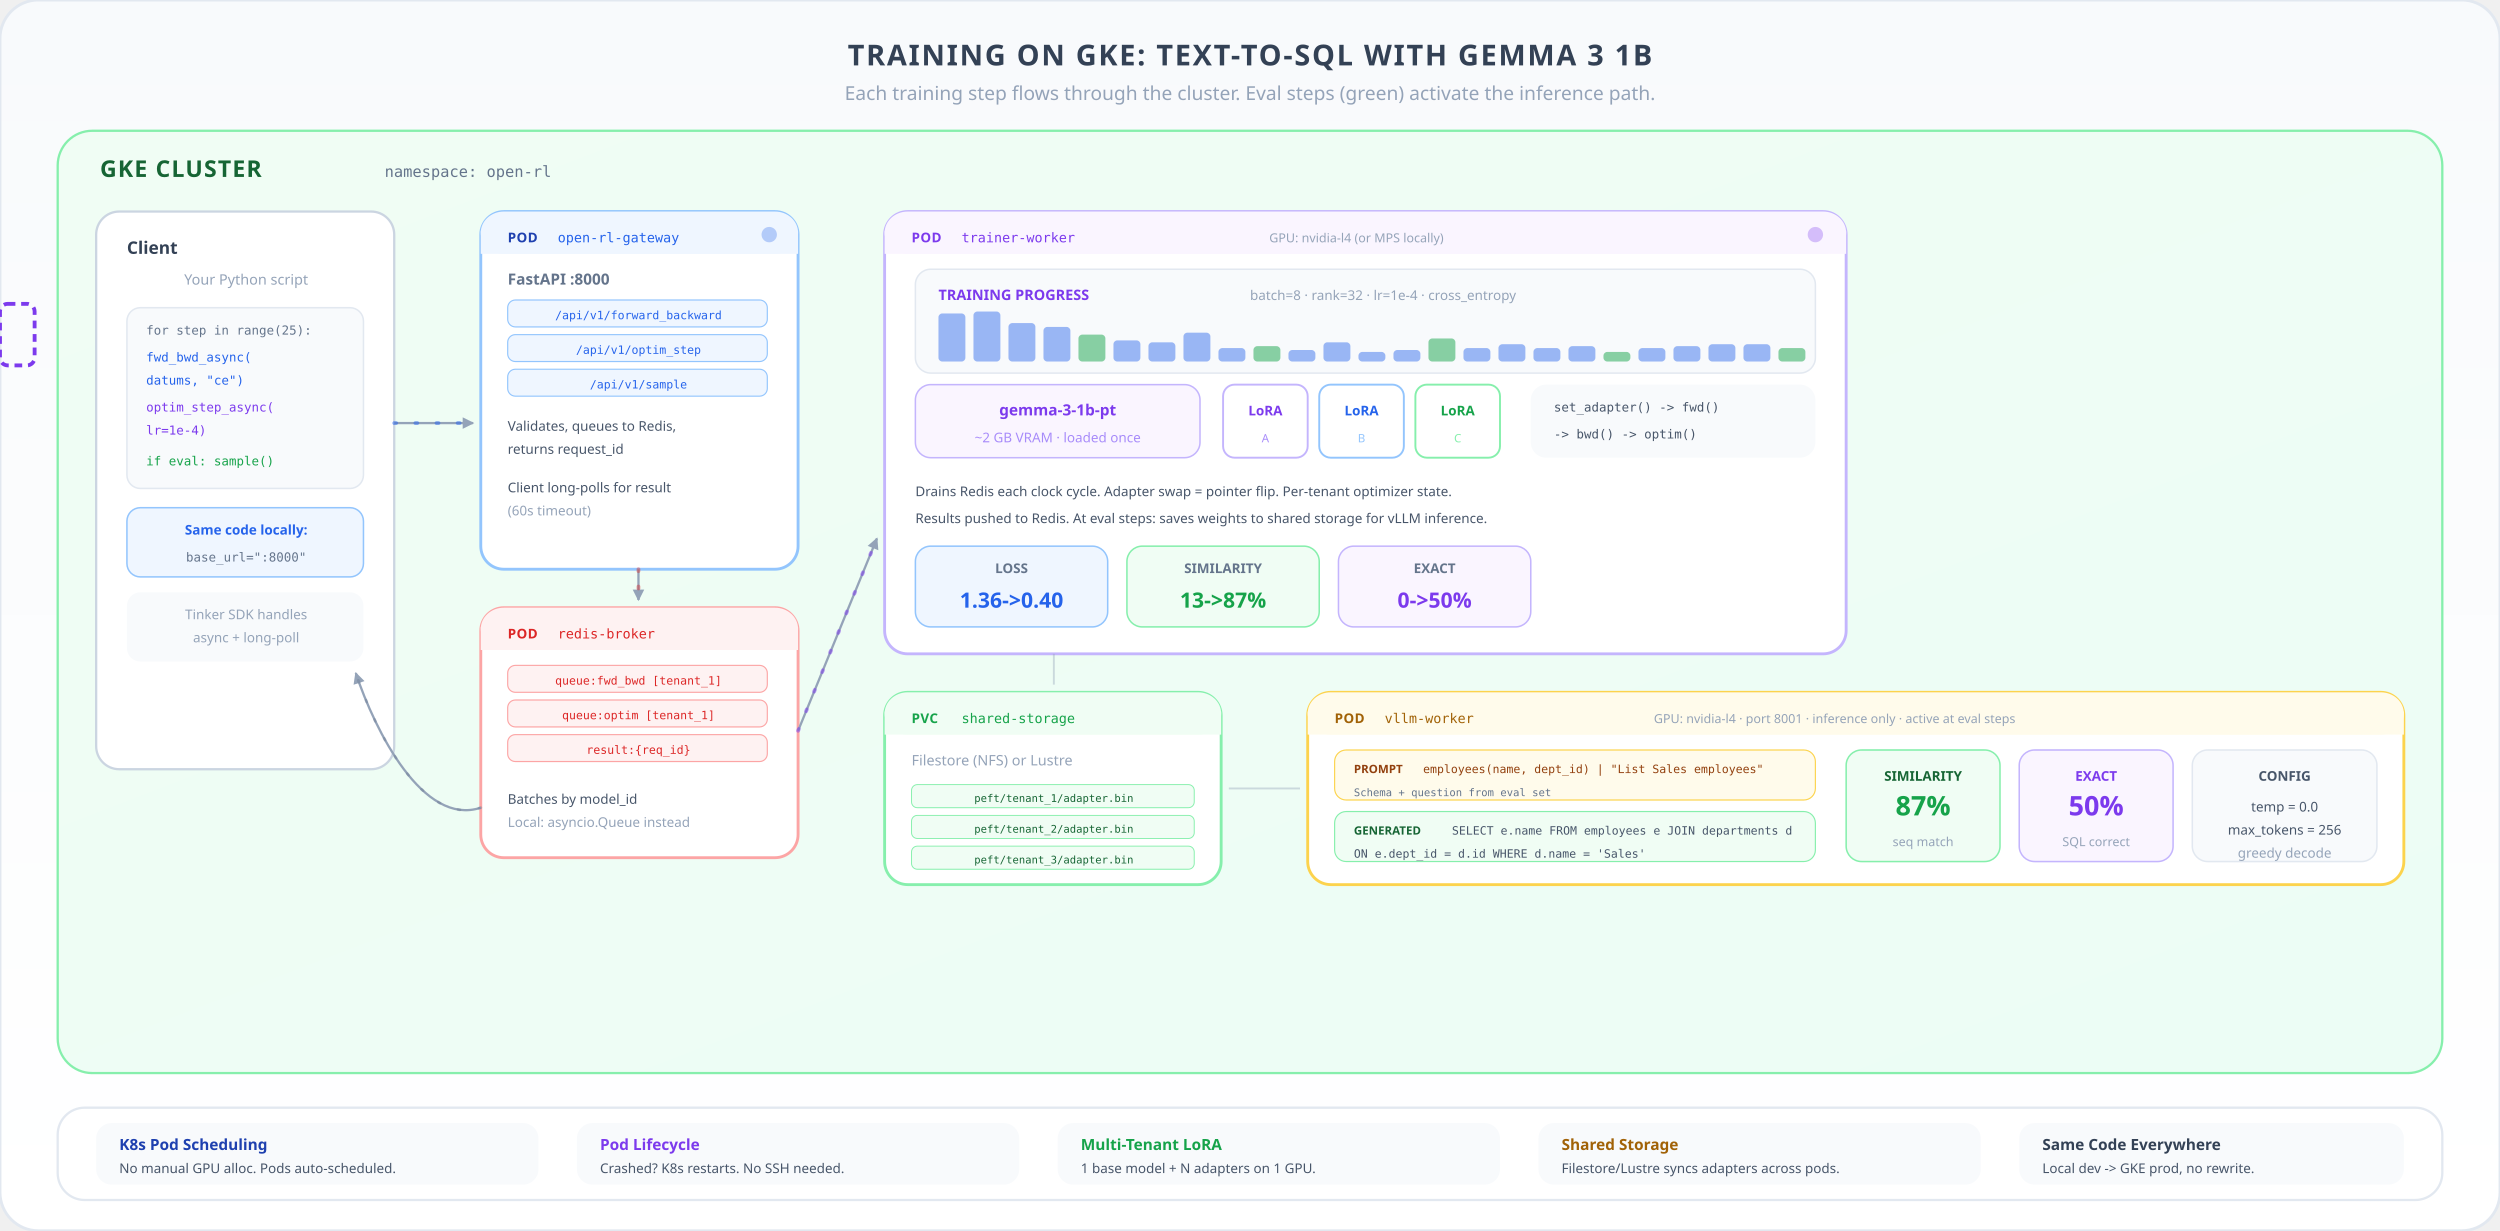
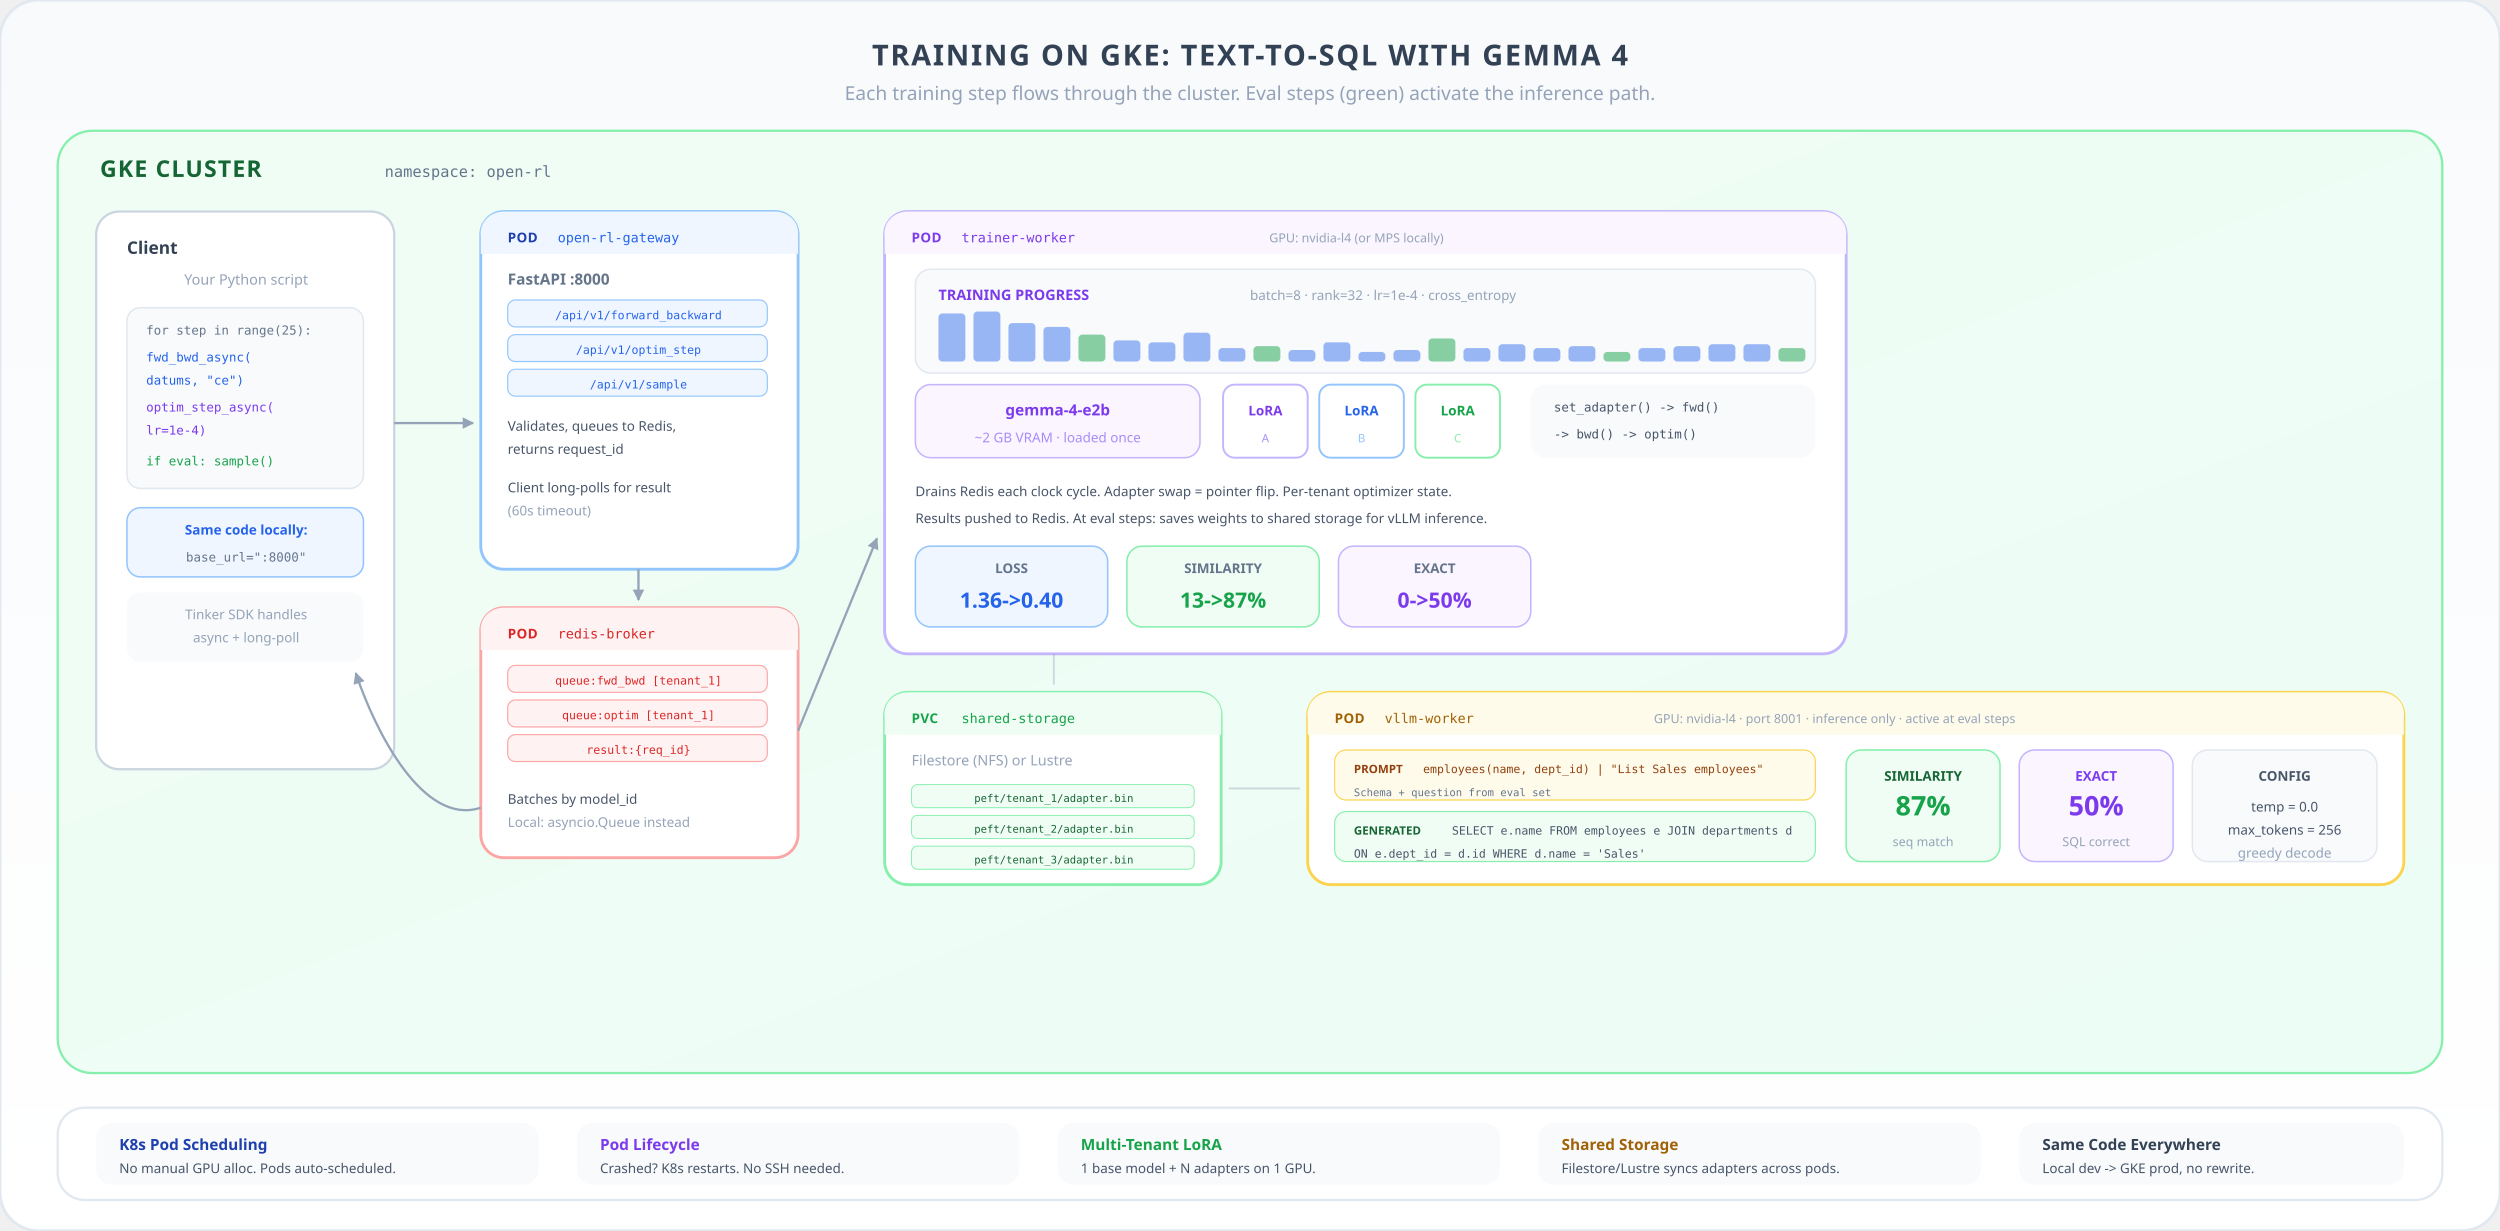
<svg xmlns="http://www.w3.org/2000/svg" viewBox="0 0 1300 640" class="h-auto w-full">
  <defs>
    <linearGradient id="bgCluster" x1="0" y1="0" x2="0" y2="1">
      <stop offset="0%" stop-color="#f8fafc" />
      <stop offset="100%" stop-color="#ffffff" />
    </linearGradient>
    <linearGradient id="clusterBg" x1="0" y1="0" x2="1" y2="1">
      <stop offset="0%" stop-color="#f0fdf4" />
      <stop offset="100%" stop-color="#ecfdf5" />
    </linearGradient>
    <marker id="arr" viewBox="0 0 10 10" refX="9" refY="5" markerWidth="5" markerHeight="5" orient="auto-start-reverse">
      <path d="M 0 0 L 10 5 L 0 10 Z" fill="#94a3b8" />
    </marker>
  </defs>
  <rect width="1300" height="640" rx="20" fill="url(#bgCluster)" stroke="#e2e8f0" stroke-width="1.5" />
-   <text x="650" y="34" text-anchor="middle" font-family="ui-sans-serif, system-ui, sans-serif" font-size="15" font-weight="700" fill="#334155" letter-spacing="0.06em">TRAINING ON GKE: TEXT-TO-SQL WITH GEMMA 3 1B</text>
+   <text x="650" y="34" text-anchor="middle" font-family="ui-sans-serif, system-ui, sans-serif" font-size="15" font-weight="700" fill="#334155" letter-spacing="0.06em">TRAINING ON GKE: TEXT-TO-SQL WITH GEMMA 4</text>
  <text x="650" y="52" text-anchor="middle" font-family="ui-sans-serif, system-ui, sans-serif" font-size="10" font-weight="500" fill="#94a3b8">Each training step flows through the cluster. Eval steps (green) activate the inference path.</text>
  <rect x="30" y="68" width="1240" height="490" rx="18" fill="url(#clusterBg)" stroke="#86efac" stroke-width="1.2" />
  <text x="52" y="92" font-family="ui-sans-serif, system-ui, sans-serif" font-size="12" font-weight="700" fill="#166534" letter-spacing="0.05em">GKE CLUSTER</text>
  <text x="200" y="92" font-family="ui-monospace, SFMono-Regular, monospace" font-size="8" fill="#64748b">namespace: open-rl</text>
  <rect x="50" y="110" width="155" height="290" rx="12" fill="#ffffff" stroke="#cbd5e1" stroke-width="1.2" />
  <text x="66" y="132" font-family="ui-sans-serif, system-ui, sans-serif" font-size="9" font-weight="700" fill="#334155">Client</text>
  <text x="128" y="148" text-anchor="middle" font-family="ui-sans-serif, system-ui, sans-serif" font-size="7.5" fill="#94a3b8">Your Python script</text>
  <rect x="66" y="160" width="123" height="94" rx="7" fill="#f8fafc" stroke="#e2e8f0" stroke-width="0.8" />
  <text x="76" y="174" font-family="ui-monospace, SFMono-Regular, monospace" font-size="6.5" fill="#64748b">for step in range(25):</text>
  <text x="76" y="188" font-family="ui-monospace, SFMono-Regular, monospace" font-size="6.5" fill="#2563eb">  fwd_bwd_async(</text>
  <text x="76" y="200" font-family="ui-monospace, SFMono-Regular, monospace" font-size="6.5" fill="#2563eb">    datums, "ce")</text>
  <text x="76" y="214" font-family="ui-monospace, SFMono-Regular, monospace" font-size="6.5" fill="#7c3aed">  optim_step_async(</text>
  <text x="76" y="226" font-family="ui-monospace, SFMono-Regular, monospace" font-size="6.5" fill="#7c3aed">    lr=1e-4)</text>
  <text x="76" y="242" font-family="ui-monospace, SFMono-Regular, monospace" font-size="6.5" fill="#16a34a">  if eval: sample()</text>
  <rect x="66" y="264" width="123" height="36" rx="7" fill="#eff6ff" stroke="#93c5fd" stroke-width="0.8" />
  <text x="128" y="278" text-anchor="middle" font-family="ui-sans-serif, system-ui, sans-serif" font-size="7" font-weight="600" fill="#2563eb">Same code locally:</text>
  <text x="128" y="292" text-anchor="middle" font-family="ui-monospace, SFMono-Regular, monospace" font-size="6.5" fill="#64748b">base_url=":8000"</text>
  <rect x="66" y="308" width="123" height="36" rx="7" fill="#f8fafc" />
  <text x="128" y="322" text-anchor="middle" font-family="ui-sans-serif, system-ui, sans-serif" font-size="7" fill="#94a3b8">Tinker SDK handles</text>
  <text x="128" y="334" text-anchor="middle" font-family="ui-sans-serif, system-ui, sans-serif" font-size="7" fill="#94a3b8">async + long-poll</text>
  <rect x="250" y="110" width="165" height="186" rx="12" fill="#ffffff" stroke="#93c5fd" stroke-width="1.5" />
  <rect x="250" y="110" width="165" height="22" rx="12" fill="#eff6ff" />
  <rect x="250" y="120" width="165" height="12" fill="#eff6ff" />
  <text x="264" y="126" font-family="ui-sans-serif, system-ui, sans-serif" font-size="7" font-weight="700" fill="#1e40af" letter-spacing="0.03em">POD</text>
  <text x="290" y="126" font-family="ui-monospace, SFMono-Regular, monospace" font-size="7" fill="#2563eb">open-rl-gateway</text>
-   <circle cx="400" cy="122" r="4" fill="#2563eb" opacity="0.3">
-     <animate attributeName="opacity" values="0.2;0.7;0.2" dur="0.8s" repeatCount="indefinite" />
-   </circle>
  <text x="264" y="148" font-family="ui-sans-serif, system-ui, sans-serif" font-size="8" font-weight="600" fill="#64748b">FastAPI :8000</text>
  <rect x="264" y="156" width="135" height="14" rx="4" fill="#eff6ff" stroke="#93c5fd" stroke-width="0.6" />
  <text x="332" y="166" text-anchor="middle" font-family="ui-monospace, SFMono-Regular, monospace" font-size="6" fill="#2563eb">/api/v1/forward_backward</text>
  <rect x="264" y="174" width="135" height="14" rx="4" fill="#eff6ff" stroke="#93c5fd" stroke-width="0.6" />
  <text x="332" y="184" text-anchor="middle" font-family="ui-monospace, SFMono-Regular, monospace" font-size="6" fill="#2563eb">/api/v1/optim_step</text>
  <rect x="264" y="192" width="135" height="14" rx="4" fill="#eff6ff" stroke="#93c5fd" stroke-width="0.6" />
  <text x="332" y="202" text-anchor="middle" font-family="ui-monospace, SFMono-Regular, monospace" font-size="6" fill="#2563eb">/api/v1/sample</text>
  <text x="264" y="224" font-family="ui-sans-serif, system-ui, sans-serif" font-size="7" fill="#475569">Validates, queues to Redis,</text>
  <text x="264" y="236" font-family="ui-sans-serif, system-ui, sans-serif" font-size="7" fill="#475569">returns request_id</text>
  <text x="264" y="256" font-family="ui-sans-serif, system-ui, sans-serif" font-size="7" fill="#475569">Client long-polls for result</text>
  <text x="264" y="268" font-family="ui-sans-serif, system-ui, sans-serif" font-size="7" fill="#94a3b8">(60s timeout)</text>
  <rect x="250" y="316" width="165" height="130" rx="12" fill="#ffffff" stroke="#fca5a5" stroke-width="1.5" />
  <rect x="250" y="316" width="165" height="22" rx="12" fill="#fef2f2" />
  <rect x="250" y="326" width="165" height="12" fill="#fef2f2" />
  <text x="264" y="332" font-family="ui-sans-serif, system-ui, sans-serif" font-size="7" font-weight="700" fill="#dc2626" letter-spacing="0.03em">POD</text>
  <text x="290" y="332" font-family="ui-monospace, SFMono-Regular, monospace" font-size="7" fill="#dc2626">redis-broker</text>
  <rect x="264" y="346" width="135" height="14" rx="4" fill="#fef2f2" stroke="#fca5a5" stroke-width="0.6" />
  <text x="332" y="356" text-anchor="middle" font-family="ui-monospace, SFMono-Regular, monospace" font-size="6" fill="#dc2626">queue:fwd_bwd [tenant_1]</text>
  <rect x="264" y="364" width="135" height="14" rx="4" fill="#fef2f2" stroke="#fca5a5" stroke-width="0.6" />
  <text x="332" y="374" text-anchor="middle" font-family="ui-monospace, SFMono-Regular, monospace" font-size="6" fill="#dc2626">queue:optim [tenant_1]</text>
  <rect x="264" y="382" width="135" height="14" rx="4" fill="#fef2f2" stroke="#fca5a5" stroke-width="0.6" />
  <text x="332" y="392" text-anchor="middle" font-family="ui-monospace, SFMono-Regular, monospace" font-size="6" fill="#dc2626">result:{req_id}</text>
  <text x="264" y="418" font-family="ui-sans-serif, system-ui, sans-serif" font-size="7" fill="#475569">Batches by model_id</text>
  <text x="264" y="430" font-family="ui-sans-serif, system-ui, sans-serif" font-size="7" fill="#94a3b8">Local: asyncio.Queue instead</text>
  <rect x="460" y="110" width="500" height="230" rx="12" fill="#ffffff" stroke="#c4b5fd" stroke-width="1.5" />
  <rect x="460" y="110" width="500" height="22" rx="12" fill="#faf5ff" />
  <rect x="460" y="120" width="500" height="12" fill="#faf5ff" />
  <text x="474" y="126" font-family="ui-sans-serif, system-ui, sans-serif" font-size="7" font-weight="700" fill="#7c3aed" letter-spacing="0.03em">POD</text>
  <text x="500" y="126" font-family="ui-monospace, SFMono-Regular, monospace" font-size="7" fill="#7c3aed">trainer-worker</text>
  <text x="660" y="126" font-family="ui-sans-serif, system-ui, sans-serif" font-size="6.5" fill="#94a3b8">GPU: nvidia-l4 (or MPS locally)</text>
-   <circle cx="944" cy="122" r="4" fill="#7c3aed" opacity="0.3">
-     <animate attributeName="opacity" values="0.2;0.8;0.2" dur="0.8s" repeatCount="indefinite" />
-   </circle>
  <rect x="476" y="140" width="468" height="54" rx="8" fill="#f8fafc" stroke="#e2e8f0" stroke-width="0.8" />
  <text x="488" y="156" font-family="ui-sans-serif, system-ui, sans-serif" font-size="7.5" font-weight="700" fill="#7c3aed">TRAINING PROGRESS</text>
  <text x="650" y="156" font-family="ui-sans-serif, system-ui, sans-serif" font-size="7" fill="#94a3b8">batch=8  ·  rank=32  ·  lr=1e-4  ·  cross_entropy</text>
  <rect x="488" y="163" width="14" height="25" rx="2" fill="#2563eb" opacity="0.45" />
  <rect x="506.2" y="162" width="14" height="26" rx="2" fill="#2563eb" opacity="0.45" />
  <rect x="524.4" y="168" width="14" height="20" rx="2" fill="#2563eb" opacity="0.45" />
  <rect x="542.6" y="170" width="14" height="18" rx="2" fill="#2563eb" opacity="0.45" />
  <rect x="560.8" y="174" width="14" height="14" rx="2" fill="#16a34a" opacity="0.5" />
  <rect x="579" y="177" width="14" height="11" rx="2" fill="#2563eb" opacity="0.45" />
  <rect x="597.2" y="178" width="14" height="10" rx="2" fill="#2563eb" opacity="0.45" />
  <rect x="615.4" y="173" width="14" height="15" rx="2" fill="#2563eb" opacity="0.45" />
  <rect x="633.6" y="181" width="14" height="7" rx="2" fill="#2563eb" opacity="0.45" />
  <rect x="651.8" y="180" width="14" height="8" rx="2" fill="#16a34a" opacity="0.5" />
  <rect x="670" y="182" width="14" height="6" rx="2" fill="#2563eb" opacity="0.45" />
  <rect x="688.2" y="178" width="14" height="10" rx="2" fill="#2563eb" opacity="0.45" />
  <rect x="706.4" y="183" width="14" height="5" rx="2" fill="#2563eb" opacity="0.45" />
  <rect x="724.6" y="182" width="14" height="6" rx="2" fill="#2563eb" opacity="0.45" />
  <rect x="742.8" y="176" width="14" height="12" rx="2" fill="#16a34a" opacity="0.5" />
  <rect x="761" y="181" width="14" height="7" rx="2" fill="#2563eb" opacity="0.45" />
  <rect x="779.2" y="179" width="14" height="9" rx="2" fill="#2563eb" opacity="0.45" />
  <rect x="797.4" y="181" width="14" height="7" rx="2" fill="#2563eb" opacity="0.45" />
  <rect x="815.6" y="180" width="14" height="8" rx="2" fill="#2563eb" opacity="0.45" />
  <rect x="833.8" y="183" width="14" height="5" rx="2" fill="#16a34a" opacity="0.5" />
  <rect x="852" y="181" width="14" height="7" rx="2" fill="#2563eb" opacity="0.45" />
  <rect x="870.2" y="180" width="14" height="8" rx="2" fill="#2563eb" opacity="0.45" />
  <rect x="888.4" y="179" width="14" height="9" rx="2" fill="#2563eb" opacity="0.45" />
  <rect x="906.6" y="179" width="14" height="9" rx="2" fill="#2563eb" opacity="0.45" />
  <rect x="924.8" y="181" width="14" height="7" rx="2" fill="#16a34a" opacity="0.5" />
-   <rect width="18" height="32" rx="4" fill="none" stroke="#7c3aed" stroke-width="2" stroke-dasharray="4 3" y="158">
-     <animate attributeName="x" dur="10s" repeatCount="indefinite" calcMode="discrete" values="486;504.2;522.4;540.6;558.8;577;595.2;613.4;631.6;649.8;668;686.2;704.4;722.6;740.8;759;777.2;795.4;813.6;831.8;850;868.2;886.4;904.6;922.8" />
-     <animate attributeName="stroke" dur="10s" repeatCount="indefinite" calcMode="discrete" values="#7c3aed;#7c3aed;#7c3aed;#7c3aed;#16a34a;#7c3aed;#7c3aed;#7c3aed;#7c3aed;#16a34a;#7c3aed;#7c3aed;#7c3aed;#7c3aed;#16a34a;#7c3aed;#7c3aed;#7c3aed;#7c3aed;#16a34a;#7c3aed;#7c3aed;#7c3aed;#7c3aed;#16a34a" />
-     <animate attributeName="opacity" values="0.5;0.9;0.5" dur="0.8s" repeatCount="indefinite" />
-   </rect>
  <rect x="476" y="200" width="148" height="38" rx="8" fill="#faf5ff" stroke="#c4b5fd" stroke-width="0.8" />
-   <text x="550" y="216" text-anchor="middle" font-family="ui-sans-serif, system-ui, sans-serif" font-size="8" font-weight="650" fill="#7c3aed">gemma-3-1b-pt</text>
+   <text x="550" y="216" text-anchor="middle" font-family="ui-sans-serif, system-ui, sans-serif" font-size="8" font-weight="650" fill="#7c3aed">gemma-4-e2b</text>
  <text x="550" y="230" text-anchor="middle" font-family="ui-sans-serif, system-ui, sans-serif" font-size="7" fill="#a78bfa">~2 GB VRAM  ·  loaded once</text>
  <rect x="636" y="200" width="44" height="38" rx="6" fill="#fff" stroke="#c4b5fd" stroke-width="1" />
  <text x="658" y="216" text-anchor="middle" font-family="ui-sans-serif, system-ui, sans-serif" font-size="7" font-weight="600" fill="#7c3aed">LoRA</text>
  <text x="658" y="230" text-anchor="middle" font-family="ui-sans-serif, system-ui, sans-serif" font-size="6" fill="#a78bfa">A</text>
  <rect x="686" y="200" width="44" height="38" rx="6" fill="#fff" stroke="#93c5fd" stroke-width="1" />
  <text x="708" y="216" text-anchor="middle" font-family="ui-sans-serif, system-ui, sans-serif" font-size="7" font-weight="600" fill="#2563eb">LoRA</text>
  <text x="708" y="230" text-anchor="middle" font-family="ui-sans-serif, system-ui, sans-serif" font-size="6" fill="#93c5fd">B</text>
  <rect x="736" y="200" width="44" height="38" rx="6" fill="#fff" stroke="#86efac" stroke-width="1" />
  <text x="758" y="216" text-anchor="middle" font-family="ui-sans-serif, system-ui, sans-serif" font-size="7" font-weight="600" fill="#16a34a">LoRA</text>
  <text x="758" y="230" text-anchor="middle" font-family="ui-sans-serif, system-ui, sans-serif" font-size="6" fill="#86efac">C</text>
  <rect x="796" y="200" width="148" height="38" rx="8" fill="#f8fafc" />
  <text x="808" y="214" font-family="ui-monospace, SFMono-Regular, monospace" font-size="6.5" fill="#475569">set_adapter() -&gt; fwd()</text>
  <text x="808" y="228" font-family="ui-monospace, SFMono-Regular, monospace" font-size="6.5" fill="#475569">-&gt; bwd() -&gt; optim()</text>
  <text x="476" y="258" font-family="ui-sans-serif, system-ui, sans-serif" font-size="7" fill="#475569">Drains Redis each clock cycle. Adapter swap = pointer flip. Per-tenant optimizer state.</text>
  <text x="476" y="272" font-family="ui-sans-serif, system-ui, sans-serif" font-size="7" fill="#475569">Results pushed to Redis. At eval steps: saves weights to shared storage for vLLM inference.</text>
  <rect x="476" y="284" width="100" height="42" rx="8" fill="#eff6ff" stroke="#93c5fd" stroke-width="0.8" />
  <text x="526" y="298" text-anchor="middle" font-family="ui-sans-serif, system-ui, sans-serif" font-size="7" font-weight="600" fill="#64748b">LOSS</text>
  <text x="526" y="316" text-anchor="middle" font-family="ui-sans-serif, system-ui, sans-serif" font-size="11" font-weight="700" fill="#2563eb">1.36-&gt;0.40</text>
  <rect x="586" y="284" width="100" height="42" rx="8" fill="#f0fdf4" stroke="#86efac" stroke-width="0.8" />
  <text x="636" y="298" text-anchor="middle" font-family="ui-sans-serif, system-ui, sans-serif" font-size="7" font-weight="600" fill="#64748b">SIMILARITY</text>
  <text x="636" y="316" text-anchor="middle" font-family="ui-sans-serif, system-ui, sans-serif" font-size="11" font-weight="700" fill="#16a34a">13-&gt;87%</text>
  <rect x="696" y="284" width="100" height="42" rx="8" fill="#faf5ff" stroke="#c4b5fd" stroke-width="0.8" />
  <text x="746" y="298" text-anchor="middle" font-family="ui-sans-serif, system-ui, sans-serif" font-size="7" font-weight="600" fill="#64748b">EXACT</text>
  <text x="746" y="316" text-anchor="middle" font-family="ui-sans-serif, system-ui, sans-serif" font-size="11" font-weight="700" fill="#7c3aed">0-&gt;50%</text>
  <rect x="460" y="360" width="175" height="100" rx="12" fill="#ffffff" stroke="#86efac" stroke-width="1.5" />
  <rect x="460" y="360" width="175" height="100" rx="12" fill="#22c55e" opacity="0">
    <animate attributeName="opacity" dur="10s" repeatCount="indefinite" calcMode="discrete" values="0;0;0;0;0.06;0;0;0;0;0.06;0;0;0;0;0.06;0;0;0;0;0.06;0;0;0;0;0.06" />
  </rect>
  <rect x="460" y="360" width="175" height="22" rx="12" fill="#f0fdf4" />
  <rect x="460" y="370" width="175" height="12" fill="#f0fdf4" />
  <text x="474" y="376" font-family="ui-sans-serif, system-ui, sans-serif" font-size="7" font-weight="700" fill="#16a34a" letter-spacing="0.03em">PVC</text>
  <text x="500" y="376" font-family="ui-monospace, SFMono-Regular, monospace" font-size="7" fill="#16a34a">shared-storage</text>
  <text x="474" y="398" font-family="ui-sans-serif, system-ui, sans-serif" font-size="7.5" fill="#94a3b8">Filestore (NFS) or Lustre</text>
  <rect x="474" y="408" width="147" height="12" rx="3" fill="#f0fdf4" stroke="#86efac" stroke-width="0.5" />
  <text x="548" y="417" text-anchor="middle" font-family="ui-monospace, SFMono-Regular, monospace" font-size="5.5" fill="#166534">peft/tenant_1/adapter.bin</text>
  <rect x="474" y="424" width="147" height="12" rx="3" fill="#f0fdf4" stroke="#86efac" stroke-width="0.5" />
  <text x="548" y="433" text-anchor="middle" font-family="ui-monospace, SFMono-Regular, monospace" font-size="5.5" fill="#166534">peft/tenant_2/adapter.bin</text>
  <rect x="474" y="440" width="147" height="12" rx="3" fill="#f0fdf4" stroke="#86efac" stroke-width="0.5" />
  <text x="548" y="449" text-anchor="middle" font-family="ui-monospace, SFMono-Regular, monospace" font-size="5.5" fill="#166534">peft/tenant_3/adapter.bin</text>
  <rect x="680" y="360" width="570" height="100" rx="12" fill="#ffffff" stroke="#fcd34d" stroke-width="1.5" />
  <rect x="680" y="360" width="570" height="100" rx="12" fill="#f59e0b" opacity="0">
    <animate attributeName="opacity" dur="10s" repeatCount="indefinite" calcMode="discrete" values="0;0;0;0;0.05;0;0;0;0;0.05;0;0;0;0;0.05;0;0;0;0;0.05;0;0;0;0;0.05" />
  </rect>
  <rect x="680" y="360" width="570" height="22" rx="12" fill="#fffbeb" />
  <rect x="680" y="370" width="570" height="12" fill="#fffbeb" />
  <text x="694" y="376" font-family="ui-sans-serif, system-ui, sans-serif" font-size="7" font-weight="700" fill="#a16207" letter-spacing="0.03em">POD</text>
  <text x="720" y="376" font-family="ui-monospace, SFMono-Regular, monospace" font-size="7" fill="#a16207">vllm-worker</text>
  <text x="860" y="376" font-family="ui-sans-serif, system-ui, sans-serif" font-size="6.5" fill="#94a3b8">GPU: nvidia-l4  ·  port 8001  ·  inference only  ·  active at eval steps</text>
  <rect x="694" y="390" width="250" height="26" rx="6" fill="#fffbeb" stroke="#fcd34d" stroke-width="0.6" />
  <text x="704" y="402" font-family="ui-sans-serif, system-ui, sans-serif" font-size="6" font-weight="600" fill="#92400e">PROMPT</text>
  <text x="740" y="402" font-family="ui-monospace, SFMono-Regular, monospace" font-size="6" fill="#92400e">employees(name, dept_id) | "List Sales employees"</text>
  <text x="704" y="414" font-family="ui-monospace, SFMono-Regular, monospace" font-size="5.5" fill="#64748b">Schema + question from eval set</text>
  <rect x="694" y="422" width="250" height="26" rx="6" fill="#f0fdf4" stroke="#86efac" stroke-width="0.6" />
  <text x="704" y="434" font-family="ui-sans-serif, system-ui, sans-serif" font-size="6" font-weight="600" fill="#166534">GENERATED</text>
  <text x="755" y="434" font-family="ui-monospace, SFMono-Regular, monospace" font-size="6" fill="#475569">SELECT e.name FROM employees e JOIN departments d</text>
  <text x="704" y="446" font-family="ui-monospace, SFMono-Regular, monospace" font-size="6" fill="#475569">ON e.dept_id = d.id WHERE d.name = 'Sales'</text>
  <rect x="960" y="390" width="80" height="58" rx="8" fill="#f0fdf4" stroke="#86efac" stroke-width="0.8" />
  <text x="1000" y="406" text-anchor="middle" font-family="ui-sans-serif, system-ui, sans-serif" font-size="7" font-weight="600" fill="#166534">SIMILARITY</text>
  <text x="1000" y="424" text-anchor="middle" font-family="ui-sans-serif, system-ui, sans-serif" font-size="14" font-weight="700" fill="#16a34a">87%</text>
  <text x="1000" y="440" text-anchor="middle" font-family="ui-sans-serif, system-ui, sans-serif" font-size="6.5" fill="#94a3b8">seq match</text>
  <rect x="1050" y="390" width="80" height="58" rx="8" fill="#faf5ff" stroke="#c4b5fd" stroke-width="0.8" />
  <text x="1090" y="406" text-anchor="middle" font-family="ui-sans-serif, system-ui, sans-serif" font-size="7" font-weight="600" fill="#7c3aed">EXACT</text>
  <text x="1090" y="424" text-anchor="middle" font-family="ui-sans-serif, system-ui, sans-serif" font-size="14" font-weight="700" fill="#7c3aed">50%</text>
  <text x="1090" y="440" text-anchor="middle" font-family="ui-sans-serif, system-ui, sans-serif" font-size="6.5" fill="#94a3b8">SQL correct</text>
  <rect x="1140" y="390" width="96" height="58" rx="8" fill="#f8fafc" stroke="#e2e8f0" stroke-width="0.8" />
  <text x="1188" y="406" text-anchor="middle" font-family="ui-sans-serif, system-ui, sans-serif" font-size="7" font-weight="600" fill="#475569">CONFIG</text>
  <text x="1188" y="422" text-anchor="middle" font-family="ui-sans-serif, system-ui, sans-serif" font-size="7" fill="#475569">temp = 0.0</text>
  <text x="1188" y="434" text-anchor="middle" font-family="ui-sans-serif, system-ui, sans-serif" font-size="7" fill="#475569">max_tokens = 256</text>
  <text x="1188" y="446" text-anchor="middle" font-family="ui-sans-serif, system-ui, sans-serif" font-size="7" fill="#94a3b8">greedy decode</text>
  <line x1="205" y1="220" x2="246" y2="220" stroke="#94a3b8" stroke-width="1.2" marker-end="url(#arr)" />
-   <path d="M 205 220 L 246 220" fill="none" stroke="#2563eb" stroke-width="2" stroke-linecap="round" stroke-dasharray="1 10" opacity="0.5">
-     <animate attributeName="stroke-dashoffset" from="0" to="-22" dur="1.5s" repeatCount="indefinite" />
-   </path>
  <line x1="332" y1="296" x2="332" y2="312" stroke="#94a3b8" stroke-width="1.2" marker-end="url(#arr)" />
-   <path d="M 332 296 L 332 312" fill="none" stroke="#dc2626" stroke-width="2" stroke-linecap="round" stroke-dasharray="1 8" opacity="0.4">
-     <animate attributeName="stroke-dashoffset" from="0" to="-18" dur="1s" repeatCount="indefinite" />
-   </path>
  <line x1="415" y1="380" x2="456" y2="280" stroke="#94a3b8" stroke-width="1.2" marker-end="url(#arr)" />
-   <path d="M 415 380 L 456 280" fill="none" stroke="#7c3aed" stroke-width="2" stroke-linecap="round" stroke-dasharray="1 10" opacity="0.5">
-     <animate attributeName="stroke-dashoffset" from="0" to="-22" dur="1.5s" repeatCount="indefinite" />
-   </path>
  <line x1="548" y1="340" x2="548" y2="356" stroke="#94a3b8" stroke-width="1" opacity="0.4" />
-   <path d="M 548 340 L 548 356" fill="none" stroke="#16a34a" stroke-width="2.5" stroke-linecap="round" opacity="0">
-     <animate attributeName="opacity" dur="10s" repeatCount="indefinite" calcMode="discrete" values="0;0;0;0;0.8;0;0;0;0;0.8;0;0;0;0;0.8;0;0;0;0;0.8;0;0;0;0;0.8" />
-   </path>
  <line x1="639" y1="410" x2="676" y2="410" stroke="#94a3b8" stroke-width="1" opacity="0.4" />
-   <path d="M 639 410 L 676 410" fill="none" stroke="#a16207" stroke-width="2.5" stroke-linecap="round" opacity="0">
-     <animate attributeName="opacity" dur="10s" repeatCount="indefinite" calcMode="discrete" values="0;0;0;0;0.8;0;0;0;0;0.8;0;0;0;0;0.8;0;0;0;0;0.8;0;0;0;0;0.8" />
-   </path>
  <path d="M 250 420 C 220 430, 195 380, 185 350" fill="none" stroke="#94a3b8" stroke-width="1.2" marker-end="url(#arr)" />
-   <path d="M 250 420 C 220 430, 195 380, 185 350" fill="none" stroke="#64748b" stroke-width="1.5" stroke-linecap="round" stroke-dasharray="1 10" opacity="0.35">
-     <animate attributeName="stroke-dashoffset" from="0" to="-22" dur="2s" repeatCount="indefinite" />
-   </path>
  <rect x="30" y="576" width="1240" height="48" rx="14" fill="#ffffff" stroke="#e2e8f0" stroke-width="1.2" />
  <rect x="50" y="584" width="230" height="32" rx="8" fill="#f8fafc" />
  <text x="62" y="598" font-family="ui-sans-serif, system-ui, sans-serif" font-size="8" font-weight="600" fill="#1e40af">K8s Pod Scheduling</text>
  <text x="62" y="610" font-family="ui-sans-serif, system-ui, sans-serif" font-size="7" fill="#475569">No manual GPU alloc. Pods auto-scheduled.</text>
  <rect x="300" y="584" width="230" height="32" rx="8" fill="#f8fafc" />
  <text x="312" y="598" font-family="ui-sans-serif, system-ui, sans-serif" font-size="8" font-weight="600" fill="#7c3aed">Pod Lifecycle</text>
  <text x="312" y="610" font-family="ui-sans-serif, system-ui, sans-serif" font-size="7" fill="#475569">Crashed? K8s restarts. No SSH needed.</text>
  <rect x="550" y="584" width="230" height="32" rx="8" fill="#f8fafc" />
  <text x="562" y="598" font-family="ui-sans-serif, system-ui, sans-serif" font-size="8" font-weight="600" fill="#16a34a">Multi-Tenant LoRA</text>
  <text x="562" y="610" font-family="ui-sans-serif, system-ui, sans-serif" font-size="7" fill="#475569">1 base model + N adapters on 1 GPU.</text>
  <rect x="800" y="584" width="230" height="32" rx="8" fill="#f8fafc" />
  <text x="812" y="598" font-family="ui-sans-serif, system-ui, sans-serif" font-size="8" font-weight="600" fill="#a16207">Shared Storage</text>
  <text x="812" y="610" font-family="ui-sans-serif, system-ui, sans-serif" font-size="7" fill="#475569">Filestore/Lustre syncs adapters across pods.</text>
  <rect x="1050" y="584" width="200" height="32" rx="8" fill="#f8fafc" />
  <text x="1062" y="598" font-family="ui-sans-serif, system-ui, sans-serif" font-size="8" font-weight="600" fill="#334155">Same Code Everywhere</text>
  <text x="1062" y="610" font-family="ui-sans-serif, system-ui, sans-serif" font-size="7" fill="#475569">Local dev -&gt; GKE prod, no rewrite.</text>
</svg>
